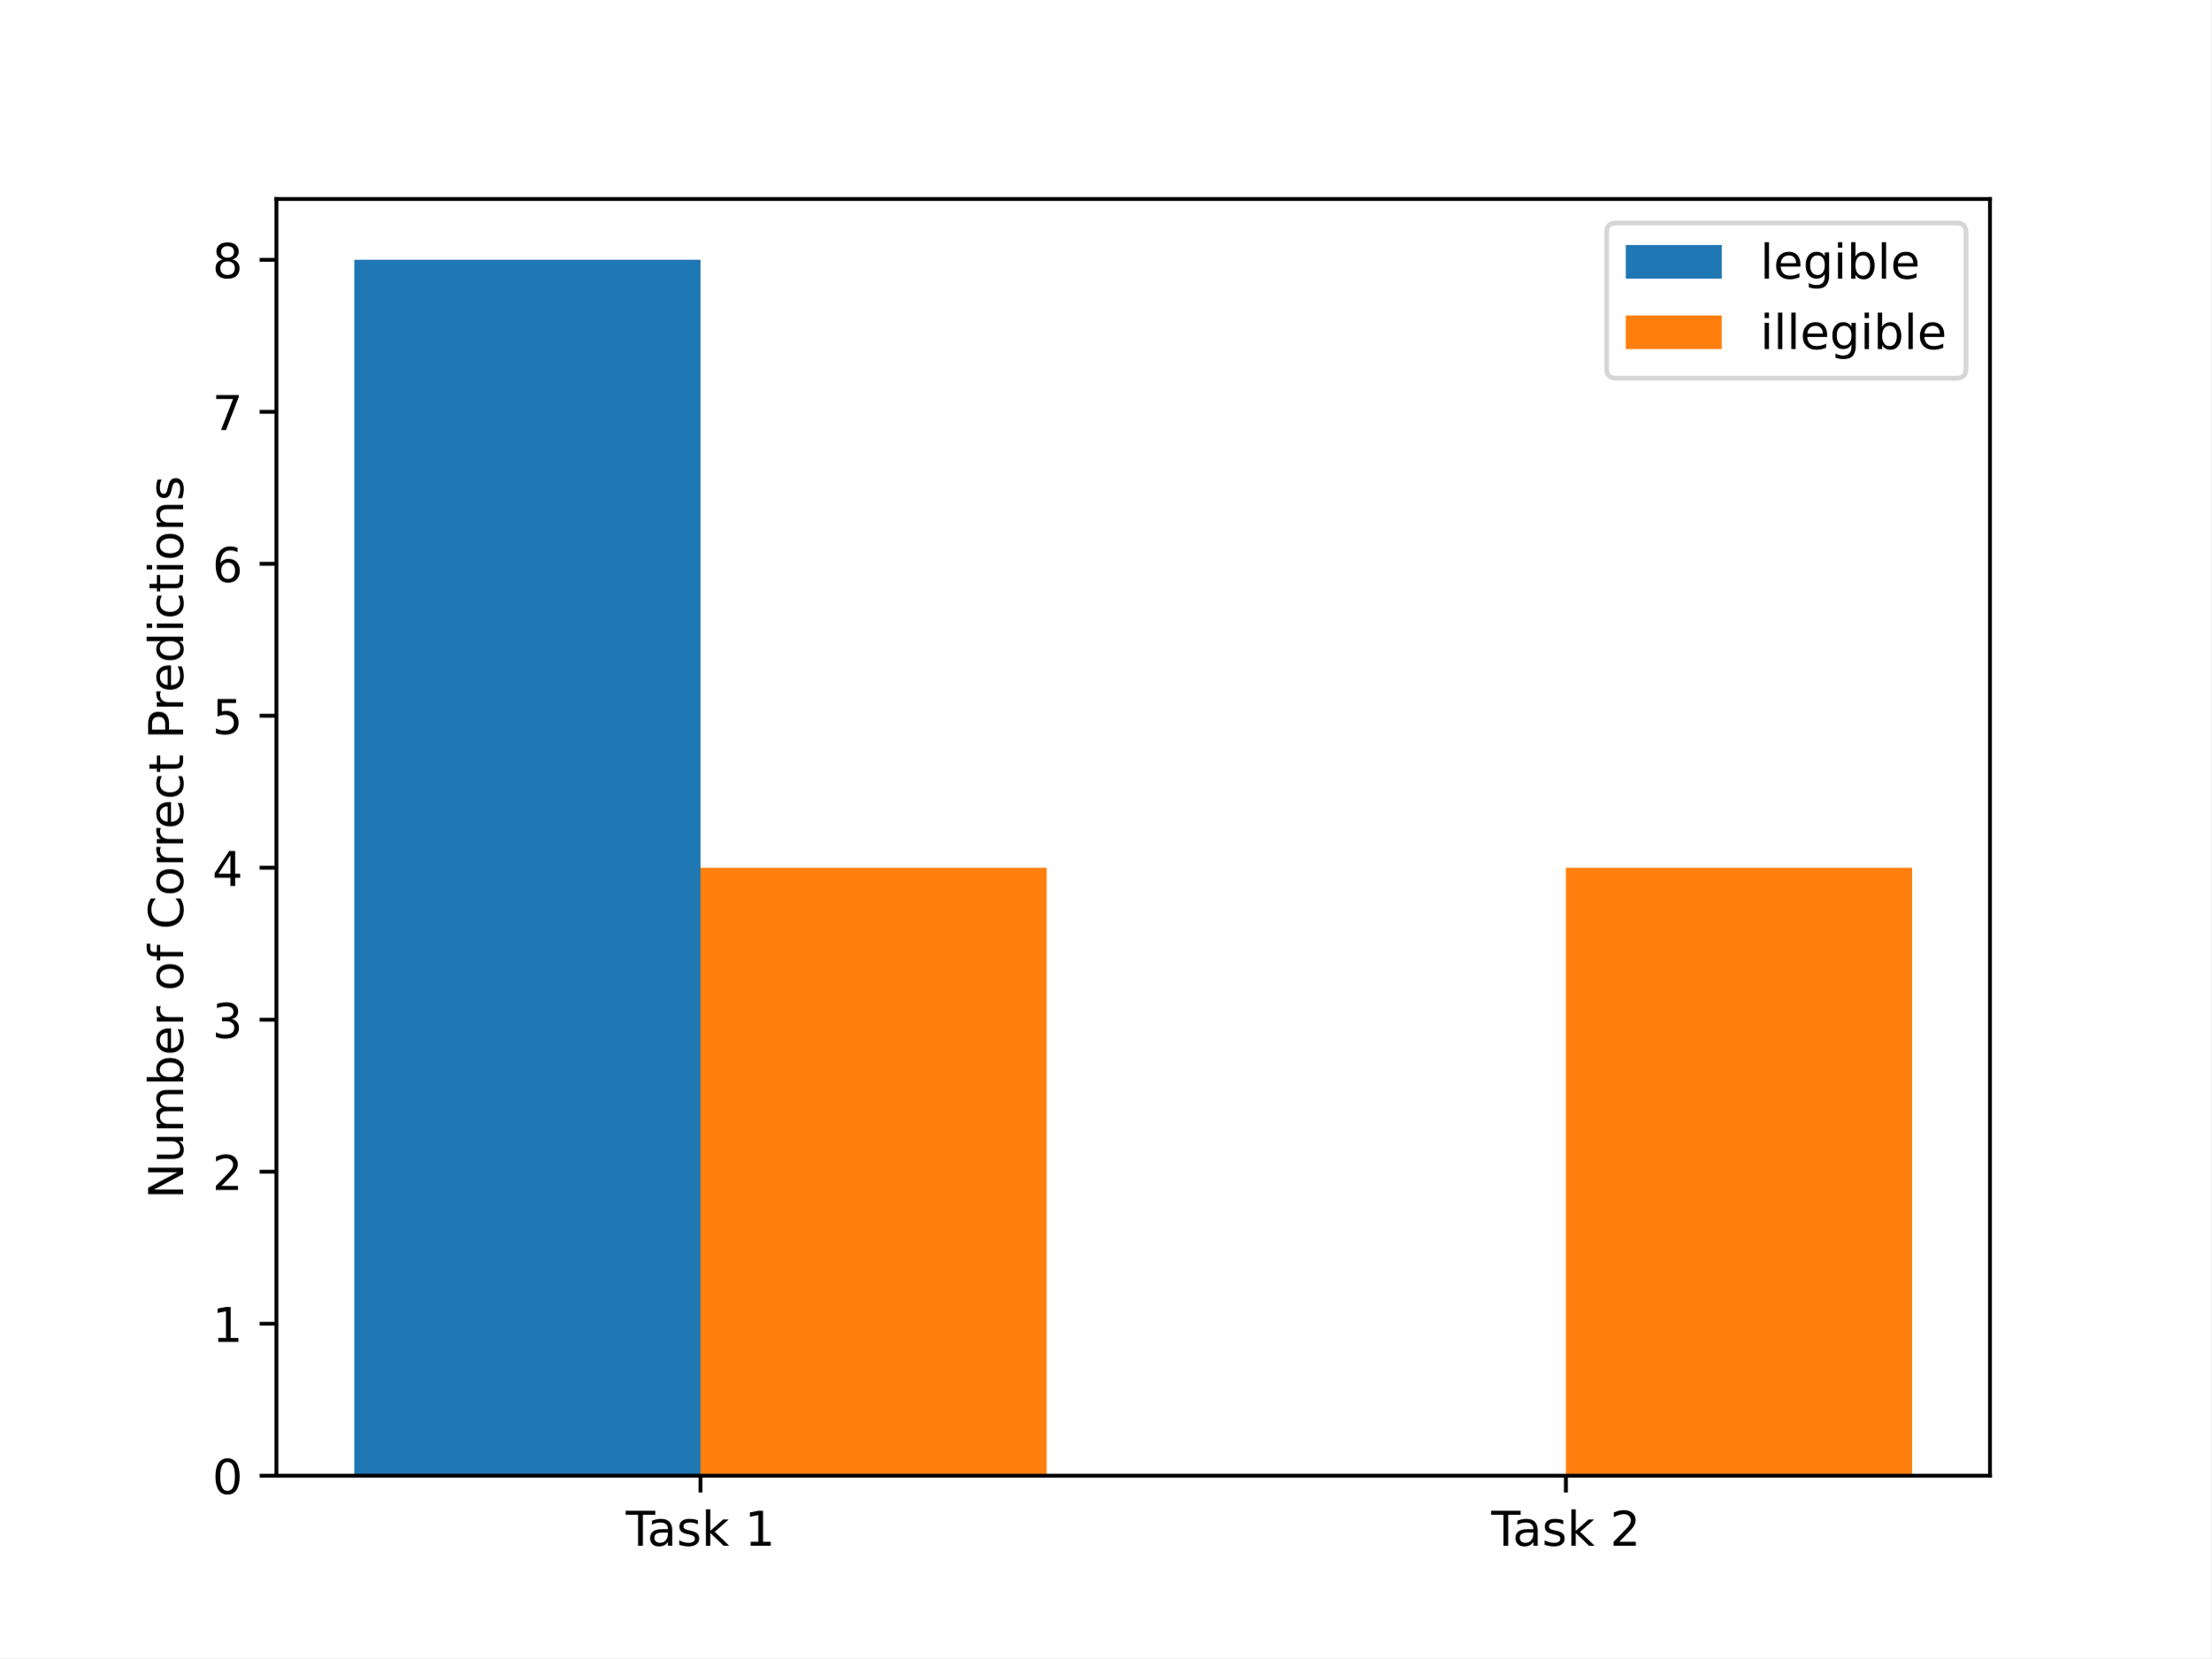
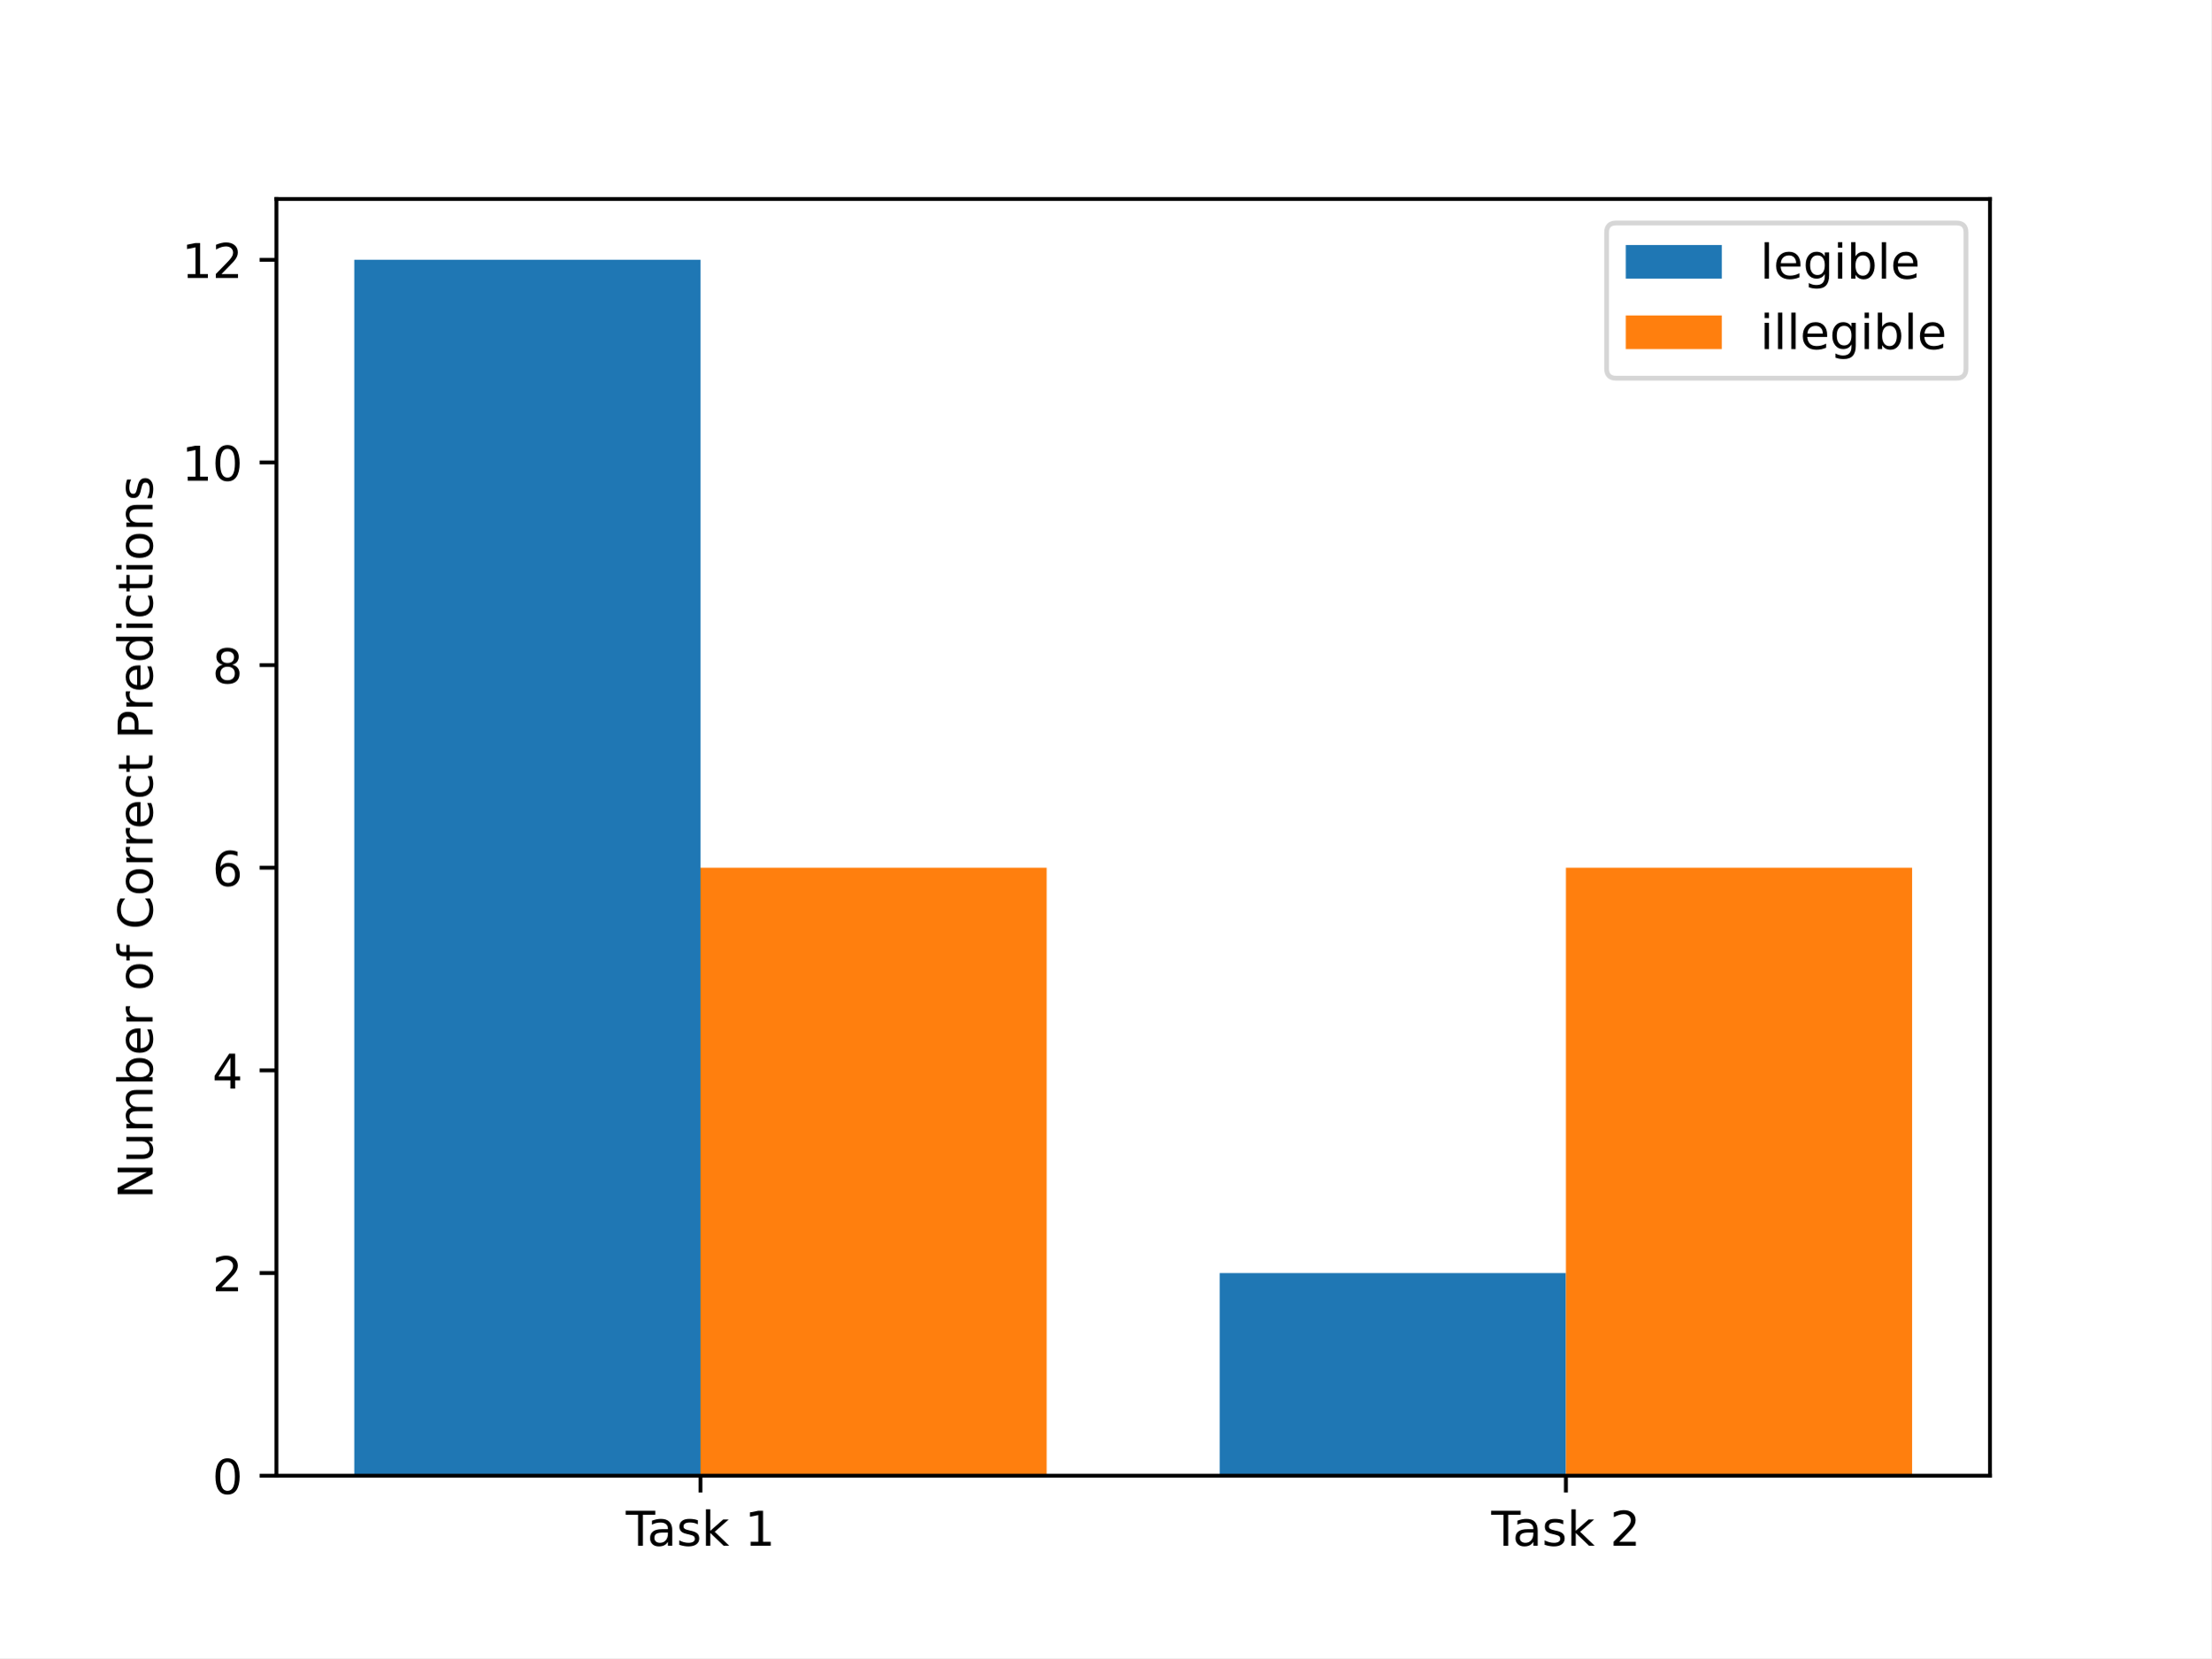
<svg xmlns="http://www.w3.org/2000/svg" xmlns:xlink="http://www.w3.org/1999/xlink" height="345.6pt" version="1.1" viewBox="0 0 460.8 345.6" width="460.8pt">
  <defs>
    <style type="text/css">*{stroke-linecap:butt;stroke-linejoin:round;}</style>
  </defs>
  <g id="figure_1">
    <g id="patch_1">
      <path d="M 0 345.6  L 460.8 345.6  L 460.8 0  L 0 0  z " style="fill:#ffffff;" />
    </g>
    <g id="axes_1">
      <g id="patch_2">
        <path d="M 57.6 307.584  L 414.72 307.584  L 414.72 41.472  L 57.6 41.472  z " style="fill:#ffffff;" />
      </g>
      <g id="patch_3">
-         <path clip-path="url(#pd342b2bc31)" d="M 73.833 307.584  L 145.978 307.584  L 145.978 54.144  L 73.833 54.144  z " style="fill:#1f77b4;" />
+         <path clip-path="url(#paa9d6a7c58)" d="M 73.833 307.584  L 145.978 307.584  L 145.978 54.144  L 73.833 54.144  z " style="fill:#1f77b4;" />
      </g>
      <g id="patch_4">
-         <path clip-path="url(#pd342b2bc31)" d="M 254.196 307.584  L 326.342 307.584  L 326.342 307.584  L 254.196 307.584  z " style="fill:#1f77b4;" />
+         <path clip-path="url(#paa9d6a7c58)" d="M 254.196 307.584  L 326.342 307.584  L 326.342 265.344  L 254.196 265.344  z " style="fill:#1f77b4;" />
      </g>
      <g id="patch_5">
-         <path clip-path="url(#pd342b2bc31)" d="M 145.978 307.584  L 218.124 307.584  L 218.124 180.864  L 145.978 180.864  z " style="fill:#ff7f0e;" />
+         <path clip-path="url(#paa9d6a7c58)" d="M 145.978 307.584  L 218.124 307.584  L 218.124 180.864  L 145.978 180.864  z " style="fill:#ff7f0e;" />
      </g>
      <g id="patch_6">
-         <path clip-path="url(#pd342b2bc31)" d="M 326.342 307.584  L 398.487 307.584  L 398.487 180.864  L 326.342 180.864  z " style="fill:#ff7f0e;" />
+         <path clip-path="url(#paa9d6a7c58)" d="M 326.342 307.584  L 398.487 307.584  L 398.487 180.864  L 326.342 180.864  z " style="fill:#ff7f0e;" />
      </g>
      <g id="matplotlib.axis_1">
        <g id="xtick_1">
          <g id="line2d_1">
            <defs>
-               <path d="M 0 0  L 0 3.5  " id="mdb21ee8b66" style="stroke:#000000;stroke-width:0.8;" />
-             </defs>
-             <g>
-               <use style="stroke:#000000;stroke-width:0.8;" x="145.978" xlink:href="#mdb21ee8b66" y="307.584" />
+               <path d="M 0 0  L 0 3.5  " id="m183dd75277" style="stroke:#000000;stroke-width:0.8;" />
+             </defs>
+             <g>
+               <use style="stroke:#000000;stroke-width:0.8;" x="145.978" xlink:href="#m183dd75277" y="307.584" />
            </g>
          </g>
          <g id="text_1">
            <g transform="translate(130.4149 322.1824)scale(0.1 -0.1)">
              <defs>
                <path d="M -0.297 72.906  L 61.375 72.906  L 61.375 64.594  L 35.5 64.594  L 35.5 0  L 25.594 0  L 25.594 64.594  L -0.297 64.594  z " id="DejaVuSans-84" />
                <path d="M 34.281 27.484  Q 23.391 27.484 19.188 25  Q 14.984 22.516 14.984 16.5  Q 14.984 11.719 18.141 8.906  Q 21.297 6.109 26.703 6.109  Q 34.188 6.109 38.703 11.406  Q 43.219 16.703 43.219 25.484  L 43.219 27.484  z M 52.203 31.203  L 52.203 0  L 43.219 0  L 43.219 8.297  Q 40.141 3.328 35.547 0.953  Q 30.953 -1.422 24.312 -1.422  Q 15.922 -1.422 10.953 3.297  Q 6 8.016 6 15.922  Q 6 25.141 12.172 29.828  Q 18.359 34.516 30.609 34.516  L 43.219 34.516  L 43.219 35.406  Q 43.219 41.609 39.141 45  Q 35.062 48.391 27.688 48.391  Q 23 48.391 18.547 47.266  Q 14.109 46.141 10.016 43.891  L 10.016 52.203  Q 14.938 54.109 19.578 55.047  Q 24.219 56 28.609 56  Q 40.484 56 46.344 49.844  Q 52.203 43.703 52.203 31.203  z " id="DejaVuSans-97" />
                <path d="M 44.281 53.078  L 44.281 44.578  Q 40.484 46.531 36.375 47.5  Q 32.281 48.484 27.875 48.484  Q 21.188 48.484 17.844 46.438  Q 14.5 44.391 14.5 40.281  Q 14.5 37.156 16.891 35.375  Q 19.281 33.594 26.516 31.984  L 29.594 31.297  Q 39.156 29.25 43.188 25.516  Q 47.219 21.781 47.219 15.094  Q 47.219 7.469 41.188 3.016  Q 35.156 -1.422 24.609 -1.422  Q 20.219 -1.422 15.453 -0.562  Q 10.688 0.297 5.422 2  L 5.422 11.281  Q 10.406 8.688 15.234 7.391  Q 20.062 6.109 24.812 6.109  Q 31.156 6.109 34.562 8.281  Q 37.984 10.453 37.984 14.406  Q 37.984 18.062 35.516 20.016  Q 33.062 21.969 24.703 23.781  L 21.578 24.516  Q 13.234 26.266 9.516 29.906  Q 5.812 33.547 5.812 39.891  Q 5.812 47.609 11.281 51.797  Q 16.75 56 26.812 56  Q 31.781 56 36.172 55.266  Q 40.578 54.547 44.281 53.078  z " id="DejaVuSans-115" />
                <path d="M 9.078 75.984  L 18.109 75.984  L 18.109 31.109  L 44.922 54.688  L 56.391 54.688  L 27.391 29.109  L 57.625 0  L 45.906 0  L 18.109 26.703  L 18.109 0  L 9.078 0  z " id="DejaVuSans-107" />
                <path id="DejaVuSans-32" />
                <path d="M 12.406 8.297  L 28.516 8.297  L 28.516 63.922  L 10.984 60.406  L 10.984 69.391  L 28.422 72.906  L 38.281 72.906  L 38.281 8.297  L 54.391 8.297  L 54.391 0  L 12.406 0  z " id="DejaVuSans-49" />
              </defs>
              <use xlink:href="#DejaVuSans-84" />
              <use x="44.584" xlink:href="#DejaVuSans-97" />
              <use x="105.863" xlink:href="#DejaVuSans-115" />
              <use x="157.963" xlink:href="#DejaVuSans-107" />
              <use x="215.873" xlink:href="#DejaVuSans-32" />
              <use x="247.66" xlink:href="#DejaVuSans-49" />
            </g>
          </g>
        </g>
        <g id="xtick_2">
          <g id="line2d_2">
            <g>
-               <use style="stroke:#000000;stroke-width:0.8;" x="326.342" xlink:href="#mdb21ee8b66" y="307.584" />
+               <use style="stroke:#000000;stroke-width:0.8;" x="326.342" xlink:href="#m183dd75277" y="307.584" />
            </g>
          </g>
          <g id="text_2">
            <g transform="translate(310.7785 322.1824)scale(0.1 -0.1)">
              <defs>
                <path d="M 19.188 8.297  L 53.609 8.297  L 53.609 0  L 7.328 0  L 7.328 8.297  Q 12.938 14.109 22.625 23.891  Q 32.328 33.688 34.812 36.531  Q 39.547 41.844 41.422 45.531  Q 43.312 49.219 43.312 52.781  Q 43.312 58.594 39.234 62.25  Q 35.156 65.922 28.609 65.922  Q 23.969 65.922 18.812 64.312  Q 13.672 62.703 7.812 59.422  L 7.812 69.391  Q 13.766 71.781 18.938 73  Q 24.125 74.219 28.422 74.219  Q 39.75 74.219 46.484 68.547  Q 53.219 62.891 53.219 53.422  Q 53.219 48.922 51.531 44.891  Q 49.859 40.875 45.406 35.406  Q 44.188 33.984 37.641 27.219  Q 31.109 20.453 19.188 8.297  z " id="DejaVuSans-50" />
              </defs>
              <use xlink:href="#DejaVuSans-84" />
              <use x="44.584" xlink:href="#DejaVuSans-97" />
              <use x="105.863" xlink:href="#DejaVuSans-115" />
              <use x="157.963" xlink:href="#DejaVuSans-107" />
              <use x="215.873" xlink:href="#DejaVuSans-32" />
              <use x="247.66" xlink:href="#DejaVuSans-50" />
            </g>
          </g>
        </g>
      </g>
      <g id="matplotlib.axis_2">
        <g id="ytick_1">
          <g id="line2d_3">
            <defs>
-               <path d="M 0 0  L -3.5 0  " id="mef695e57bc" style="stroke:#000000;stroke-width:0.8;" />
-             </defs>
-             <g>
-               <use style="stroke:#000000;stroke-width:0.8;" x="57.6" xlink:href="#mef695e57bc" y="307.584" />
+               <path d="M 0 0  L -3.5 0  " id="mc43af55dc7" style="stroke:#000000;stroke-width:0.8;" />
+             </defs>
+             <g>
+               <use style="stroke:#000000;stroke-width:0.8;" x="57.6" xlink:href="#mc43af55dc7" y="307.584" />
            </g>
          </g>
          <g id="text_3">
            <g transform="translate(44.2375 311.3832)scale(0.1 -0.1)">
              <defs>
                <path d="M 31.781 66.406  Q 24.172 66.406 20.328 58.906  Q 16.5 51.422 16.5 36.375  Q 16.5 21.391 20.328 13.891  Q 24.172 6.391 31.781 6.391  Q 39.453 6.391 43.281 13.891  Q 47.125 21.391 47.125 36.375  Q 47.125 51.422 43.281 58.906  Q 39.453 66.406 31.781 66.406  z M 31.781 74.219  Q 44.047 74.219 50.516 64.516  Q 56.984 54.828 56.984 36.375  Q 56.984 17.969 50.516 8.266  Q 44.047 -1.422 31.781 -1.422  Q 19.531 -1.422 13.062 8.266  Q 6.594 17.969 6.594 36.375  Q 6.594 54.828 13.062 64.516  Q 19.531 74.219 31.781 74.219  z " id="DejaVuSans-48" />
              </defs>
              <use xlink:href="#DejaVuSans-48" />
            </g>
          </g>
        </g>
        <g id="ytick_2">
          <g id="line2d_4">
            <g>
-               <use style="stroke:#000000;stroke-width:0.8;" x="57.6" xlink:href="#mef695e57bc" y="275.904" />
+               <use style="stroke:#000000;stroke-width:0.8;" x="57.6" xlink:href="#mc43af55dc7" y="265.344" />
            </g>
          </g>
          <g id="text_4">
-             <g transform="translate(44.2375 279.7032)scale(0.1 -0.1)">
-               <use xlink:href="#DejaVuSans-49" />
+             <g transform="translate(44.2375 269.1432)scale(0.1 -0.1)">
+               <use xlink:href="#DejaVuSans-50" />
            </g>
          </g>
        </g>
        <g id="ytick_3">
          <g id="line2d_5">
            <g>
-               <use style="stroke:#000000;stroke-width:0.8;" x="57.6" xlink:href="#mef695e57bc" y="244.224" />
+               <use style="stroke:#000000;stroke-width:0.8;" x="57.6" xlink:href="#mc43af55dc7" y="223.104" />
            </g>
          </g>
          <g id="text_5">
-             <g transform="translate(44.2375 248.0232)scale(0.1 -0.1)">
-               <use xlink:href="#DejaVuSans-50" />
+             <g transform="translate(44.2375 226.9032)scale(0.1 -0.1)">
+               <defs>
+                 <path d="M 37.797 64.312  L 12.891 25.391  L 37.797 25.391  z M 35.203 72.906  L 47.609 72.906  L 47.609 25.391  L 58.016 25.391  L 58.016 17.188  L 47.609 17.188  L 47.609 0  L 37.797 0  L 37.797 17.188  L 4.891 17.188  L 4.891 26.703  z " id="DejaVuSans-52" />
+               </defs>
+               <use xlink:href="#DejaVuSans-52" />
            </g>
          </g>
        </g>
        <g id="ytick_4">
          <g id="line2d_6">
            <g>
-               <use style="stroke:#000000;stroke-width:0.8;" x="57.6" xlink:href="#mef695e57bc" y="212.544" />
+               <use style="stroke:#000000;stroke-width:0.8;" x="57.6" xlink:href="#mc43af55dc7" y="180.864" />
            </g>
          </g>
          <g id="text_6">
-             <g transform="translate(44.2375 216.3432)scale(0.1 -0.1)">
-               <defs>
-                 <path d="M 40.578 39.312  Q 47.656 37.797 51.625 33  Q 55.609 28.219 55.609 21.188  Q 55.609 10.406 48.188 4.484  Q 40.766 -1.422 27.094 -1.422  Q 22.516 -1.422 17.656 -0.516  Q 12.797 0.391 7.625 2.203  L 7.625 11.719  Q 11.719 9.328 16.594 8.109  Q 21.484 6.891 26.812 6.891  Q 36.078 6.891 40.938 10.547  Q 45.797 14.203 45.797 21.188  Q 45.797 27.641 41.281 31.266  Q 36.766 34.906 28.719 34.906  L 20.219 34.906  L 20.219 43.016  L 29.109 43.016  Q 36.375 43.016 40.234 45.922  Q 44.094 48.828 44.094 54.297  Q 44.094 59.906 40.109 62.906  Q 36.141 65.922 28.719 65.922  Q 24.656 65.922 20.016 65.031  Q 15.375 64.156 9.812 62.312  L 9.812 71.094  Q 15.438 72.656 20.344 73.438  Q 25.25 74.219 29.594 74.219  Q 40.828 74.219 47.359 69.109  Q 53.906 64.016 53.906 55.328  Q 53.906 49.266 50.438 45.094  Q 46.969 40.922 40.578 39.312  z " id="DejaVuSans-51" />
-               </defs>
-               <use xlink:href="#DejaVuSans-51" />
+             <g transform="translate(44.2375 184.6632)scale(0.1 -0.1)">
+               <defs>
+                 <path d="M 33.016 40.375  Q 26.375 40.375 22.484 35.828  Q 18.609 31.297 18.609 23.391  Q 18.609 15.531 22.484 10.953  Q 26.375 6.391 33.016 6.391  Q 39.656 6.391 43.531 10.953  Q 47.406 15.531 47.406 23.391  Q 47.406 31.297 43.531 35.828  Q 39.656 40.375 33.016 40.375  z M 52.594 71.297  L 52.594 62.312  Q 48.875 64.062 45.094 64.984  Q 41.312 65.922 37.594 65.922  Q 27.828 65.922 22.672 59.328  Q 17.531 52.734 16.797 39.406  Q 19.672 43.656 24.016 45.922  Q 28.375 48.188 33.594 48.188  Q 44.578 48.188 50.953 41.516  Q 57.328 34.859 57.328 23.391  Q 57.328 12.156 50.688 5.359  Q 44.047 -1.422 33.016 -1.422  Q 20.359 -1.422 13.672 8.266  Q 6.984 17.969 6.984 36.375  Q 6.984 53.656 15.188 63.938  Q 23.391 74.219 37.203 74.219  Q 40.922 74.219 44.703 73.484  Q 48.484 72.75 52.594 71.297  z " id="DejaVuSans-54" />
+               </defs>
+               <use xlink:href="#DejaVuSans-54" />
            </g>
          </g>
        </g>
        <g id="ytick_5">
          <g id="line2d_7">
            <g>
-               <use style="stroke:#000000;stroke-width:0.8;" x="57.6" xlink:href="#mef695e57bc" y="180.864" />
+               <use style="stroke:#000000;stroke-width:0.8;" x="57.6" xlink:href="#mc43af55dc7" y="138.624" />
            </g>
          </g>
          <g id="text_7">
-             <g transform="translate(44.2375 184.6632)scale(0.1 -0.1)">
-               <defs>
-                 <path d="M 37.797 64.312  L 12.891 25.391  L 37.797 25.391  z M 35.203 72.906  L 47.609 72.906  L 47.609 25.391  L 58.016 25.391  L 58.016 17.188  L 47.609 17.188  L 47.609 0  L 37.797 0  L 37.797 17.188  L 4.891 17.188  L 4.891 26.703  z " id="DejaVuSans-52" />
-               </defs>
-               <use xlink:href="#DejaVuSans-52" />
+             <g transform="translate(44.2375 142.4232)scale(0.1 -0.1)">
+               <defs>
+                 <path d="M 31.781 34.625  Q 24.75 34.625 20.719 30.859  Q 16.703 27.094 16.703 20.516  Q 16.703 13.922 20.719 10.156  Q 24.75 6.391 31.781 6.391  Q 38.812 6.391 42.859 10.172  Q 46.922 13.969 46.922 20.516  Q 46.922 27.094 42.891 30.859  Q 38.875 34.625 31.781 34.625  z M 21.922 38.812  Q 15.578 40.375 12.031 44.719  Q 8.5 49.078 8.5 55.328  Q 8.5 64.062 14.719 69.141  Q 20.953 74.219 31.781 74.219  Q 42.672 74.219 48.875 69.141  Q 55.078 64.062 55.078 55.328  Q 55.078 49.078 51.531 44.719  Q 48 40.375 41.703 38.812  Q 48.828 37.156 52.797 32.312  Q 56.781 27.484 56.781 20.516  Q 56.781 9.906 50.312 4.234  Q 43.844 -1.422 31.781 -1.422  Q 19.734 -1.422 13.25 4.234  Q 6.781 9.906 6.781 20.516  Q 6.781 27.484 10.781 32.312  Q 14.797 37.156 21.922 38.812  z M 18.312 54.391  Q 18.312 48.734 21.844 45.562  Q 25.391 42.391 31.781 42.391  Q 38.141 42.391 41.719 45.562  Q 45.312 48.734 45.312 54.391  Q 45.312 60.062 41.719 63.234  Q 38.141 66.406 31.781 66.406  Q 25.391 66.406 21.844 63.234  Q 18.312 60.062 18.312 54.391  z " id="DejaVuSans-56" />
+               </defs>
+               <use xlink:href="#DejaVuSans-56" />
            </g>
          </g>
        </g>
        <g id="ytick_6">
          <g id="line2d_8">
            <g>
-               <use style="stroke:#000000;stroke-width:0.8;" x="57.6" xlink:href="#mef695e57bc" y="149.184" />
+               <use style="stroke:#000000;stroke-width:0.8;" x="57.6" xlink:href="#mc43af55dc7" y="96.384" />
            </g>
          </g>
          <g id="text_8">
-             <g transform="translate(44.2375 152.9832)scale(0.1 -0.1)">
-               <defs>
-                 <path d="M 10.797 72.906  L 49.516 72.906  L 49.516 64.594  L 19.828 64.594  L 19.828 46.734  Q 21.969 47.469 24.109 47.828  Q 26.266 48.188 28.422 48.188  Q 40.625 48.188 47.75 41.5  Q 54.891 34.812 54.891 23.391  Q 54.891 11.625 47.562 5.094  Q 40.234 -1.422 26.906 -1.422  Q 22.312 -1.422 17.547 -0.641  Q 12.797 0.141 7.719 1.703  L 7.719 11.625  Q 12.109 9.234 16.797 8.062  Q 21.484 6.891 26.703 6.891  Q 35.156 6.891 40.078 11.328  Q 45.016 15.766 45.016 23.391  Q 45.016 31 40.078 35.438  Q 35.156 39.891 26.703 39.891  Q 22.75 39.891 18.812 39.016  Q 14.891 38.141 10.797 36.281  z " id="DejaVuSans-53" />
-               </defs>
-               <use xlink:href="#DejaVuSans-53" />
+             <g transform="translate(37.875 100.1832)scale(0.1 -0.1)">
+               <use xlink:href="#DejaVuSans-49" />
+               <use x="63.623" xlink:href="#DejaVuSans-48" />
            </g>
          </g>
        </g>
        <g id="ytick_7">
          <g id="line2d_9">
            <g>
-               <use style="stroke:#000000;stroke-width:0.8;" x="57.6" xlink:href="#mef695e57bc" y="117.504" />
+               <use style="stroke:#000000;stroke-width:0.8;" x="57.6" xlink:href="#mc43af55dc7" y="54.144" />
            </g>
          </g>
          <g id="text_9">
-             <g transform="translate(44.2375 121.3032)scale(0.1 -0.1)">
-               <defs>
-                 <path d="M 33.016 40.375  Q 26.375 40.375 22.484 35.828  Q 18.609 31.297 18.609 23.391  Q 18.609 15.531 22.484 10.953  Q 26.375 6.391 33.016 6.391  Q 39.656 6.391 43.531 10.953  Q 47.406 15.531 47.406 23.391  Q 47.406 31.297 43.531 35.828  Q 39.656 40.375 33.016 40.375  z M 52.594 71.297  L 52.594 62.312  Q 48.875 64.062 45.094 64.984  Q 41.312 65.922 37.594 65.922  Q 27.828 65.922 22.672 59.328  Q 17.531 52.734 16.797 39.406  Q 19.672 43.656 24.016 45.922  Q 28.375 48.188 33.594 48.188  Q 44.578 48.188 50.953 41.516  Q 57.328 34.859 57.328 23.391  Q 57.328 12.156 50.688 5.359  Q 44.047 -1.422 33.016 -1.422  Q 20.359 -1.422 13.672 8.266  Q 6.984 17.969 6.984 36.375  Q 6.984 53.656 15.188 63.938  Q 23.391 74.219 37.203 74.219  Q 40.922 74.219 44.703 73.484  Q 48.484 72.75 52.594 71.297  z " id="DejaVuSans-54" />
-               </defs>
-               <use xlink:href="#DejaVuSans-54" />
-             </g>
-           </g>
-         </g>
-         <g id="ytick_8">
-           <g id="line2d_10">
-             <g>
-               <use style="stroke:#000000;stroke-width:0.8;" x="57.6" xlink:href="#mef695e57bc" y="85.824" />
-             </g>
-           </g>
-           <g id="text_10">
-             <g transform="translate(44.2375 89.62322)scale(0.1 -0.1)">
-               <defs>
-                 <path d="M 8.203 72.906  L 55.078 72.906  L 55.078 68.703  L 28.609 0  L 18.312 0  L 43.219 64.594  L 8.203 64.594  z " id="DejaVuSans-55" />
-               </defs>
-               <use xlink:href="#DejaVuSans-55" />
-             </g>
-           </g>
-         </g>
-         <g id="ytick_9">
-           <g id="line2d_11">
-             <g>
-               <use style="stroke:#000000;stroke-width:0.8;" x="57.6" xlink:href="#mef695e57bc" y="54.144" />
-             </g>
-           </g>
-           <g id="text_11">
-             <g transform="translate(44.2375 57.94322)scale(0.1 -0.1)">
-               <defs>
-                 <path d="M 31.781 34.625  Q 24.75 34.625 20.719 30.859  Q 16.703 27.094 16.703 20.516  Q 16.703 13.922 20.719 10.156  Q 24.75 6.391 31.781 6.391  Q 38.812 6.391 42.859 10.172  Q 46.922 13.969 46.922 20.516  Q 46.922 27.094 42.891 30.859  Q 38.875 34.625 31.781 34.625  z M 21.922 38.812  Q 15.578 40.375 12.031 44.719  Q 8.5 49.078 8.5 55.328  Q 8.5 64.062 14.719 69.141  Q 20.953 74.219 31.781 74.219  Q 42.672 74.219 48.875 69.141  Q 55.078 64.062 55.078 55.328  Q 55.078 49.078 51.531 44.719  Q 48 40.375 41.703 38.812  Q 48.828 37.156 52.797 32.312  Q 56.781 27.484 56.781 20.516  Q 56.781 9.906 50.312 4.234  Q 43.844 -1.422 31.781 -1.422  Q 19.734 -1.422 13.25 4.234  Q 6.781 9.906 6.781 20.516  Q 6.781 27.484 10.781 32.312  Q 14.797 37.156 21.922 38.812  z M 18.312 54.391  Q 18.312 48.734 21.844 45.562  Q 25.391 42.391 31.781 42.391  Q 38.141 42.391 41.719 45.562  Q 45.312 48.734 45.312 54.391  Q 45.312 60.062 41.719 63.234  Q 38.141 66.406 31.781 66.406  Q 25.391 66.406 21.844 63.234  Q 18.312 60.062 18.312 54.391  z " id="DejaVuSans-56" />
-               </defs>
-               <use xlink:href="#DejaVuSans-56" />
-             </g>
-           </g>
-         </g>
-         <g id="text_12">
-           <g transform="translate(38.15781 249.8897)rotate(-90)scale(0.1 -0.1)">
+             <g transform="translate(37.875 57.94322)scale(0.1 -0.1)">
+               <use xlink:href="#DejaVuSans-49" />
+               <use x="63.623" xlink:href="#DejaVuSans-50" />
+             </g>
+           </g>
+         </g>
+         <g id="text_10">
+           <g transform="translate(31.79531 249.8897)rotate(-90)scale(0.1 -0.1)">
            <defs>
              <path d="M 9.812 72.906  L 23.094 72.906  L 55.422 11.922  L 55.422 72.906  L 64.984 72.906  L 64.984 0  L 51.703 0  L 19.391 60.984  L 19.391 0  L 9.812 0  z " id="DejaVuSans-78" />
              <path d="M 8.5 21.578  L 8.5 54.688  L 17.484 54.688  L 17.484 21.922  Q 17.484 14.156 20.5 10.266  Q 23.531 6.391 29.594 6.391  Q 36.859 6.391 41.078 11.031  Q 45.312 15.672 45.312 23.688  L 45.312 54.688  L 54.297 54.688  L 54.297 0  L 45.312 0  L 45.312 8.406  Q 42.047 3.422 37.719 1  Q 33.406 -1.422 27.688 -1.422  Q 18.266 -1.422 13.375 4.438  Q 8.5 10.297 8.5 21.578  z M 31.109 56  z " id="DejaVuSans-117" />
              <path d="M 52 44.188  Q 55.375 50.25 60.062 53.125  Q 64.75 56 71.094 56  Q 79.641 56 84.281 50.016  Q 88.922 44.047 88.922 33.016  L 88.922 0  L 79.891 0  L 79.891 32.719  Q 79.891 40.578 77.094 44.375  Q 74.312 48.188 68.609 48.188  Q 61.625 48.188 57.562 43.547  Q 53.516 38.922 53.516 30.906  L 53.516 0  L 44.484 0  L 44.484 32.719  Q 44.484 40.625 41.703 44.406  Q 38.922 48.188 33.109 48.188  Q 26.219 48.188 22.156 43.531  Q 18.109 38.875 18.109 30.906  L 18.109 0  L 9.078 0  L 9.078 54.688  L 18.109 54.688  L 18.109 46.188  Q 21.188 51.219 25.484 53.609  Q 29.781 56 35.688 56  Q 41.656 56 45.828 52.969  Q 50 49.953 52 44.188  z " id="DejaVuSans-109" />
              <path d="M 48.688 27.297  Q 48.688 37.203 44.609 42.844  Q 40.531 48.484 33.406 48.484  Q 26.266 48.484 22.188 42.844  Q 18.109 37.203 18.109 27.297  Q 18.109 17.391 22.188 11.75  Q 26.266 6.109 33.406 6.109  Q 40.531 6.109 44.609 11.75  Q 48.688 17.391 48.688 27.297  z M 18.109 46.391  Q 20.953 51.266 25.266 53.625  Q 29.594 56 35.594 56  Q 45.562 56 51.781 48.094  Q 58.016 40.188 58.016 27.297  Q 58.016 14.406 51.781 6.484  Q 45.562 -1.422 35.594 -1.422  Q 29.594 -1.422 25.266 0.953  Q 20.953 3.328 18.109 8.203  L 18.109 0  L 9.078 0  L 9.078 75.984  L 18.109 75.984  z " id="DejaVuSans-98" />
              <path d="M 56.203 29.594  L 56.203 25.203  L 14.891 25.203  Q 15.484 15.922 20.484 11.062  Q 25.484 6.203 34.422 6.203  Q 39.594 6.203 44.453 7.469  Q 49.312 8.734 54.109 11.281  L 54.109 2.781  Q 49.266 0.734 44.188 -0.344  Q 39.109 -1.422 33.891 -1.422  Q 20.797 -1.422 13.156 6.188  Q 5.516 13.812 5.516 26.812  Q 5.516 40.234 12.766 48.109  Q 20.016 56 32.328 56  Q 43.359 56 49.781 48.891  Q 56.203 41.797 56.203 29.594  z M 47.219 32.234  Q 47.125 39.594 43.094 43.984  Q 39.062 48.391 32.422 48.391  Q 24.906 48.391 20.391 44.141  Q 15.875 39.891 15.188 32.172  z " id="DejaVuSans-101" />
              <path d="M 41.109 46.297  Q 39.594 47.172 37.812 47.578  Q 36.031 48 33.891 48  Q 26.266 48 22.188 43.047  Q 18.109 38.094 18.109 28.812  L 18.109 0  L 9.078 0  L 9.078 54.688  L 18.109 54.688  L 18.109 46.188  Q 20.953 51.172 25.484 53.578  Q 30.031 56 36.531 56  Q 37.453 56 38.578 55.875  Q 39.703 55.766 41.062 55.516  z " id="DejaVuSans-114" />
              <path d="M 30.609 48.391  Q 23.391 48.391 19.188 42.75  Q 14.984 37.109 14.984 27.297  Q 14.984 17.484 19.156 11.844  Q 23.344 6.203 30.609 6.203  Q 37.797 6.203 41.984 11.859  Q 46.188 17.531 46.188 27.297  Q 46.188 37.016 41.984 42.703  Q 37.797 48.391 30.609 48.391  z M 30.609 56  Q 42.328 56 49.016 48.375  Q 55.719 40.766 55.719 27.297  Q 55.719 13.875 49.016 6.219  Q 42.328 -1.422 30.609 -1.422  Q 18.844 -1.422 12.172 6.219  Q 5.516 13.875 5.516 27.297  Q 5.516 40.766 12.172 48.375  Q 18.844 56 30.609 56  z " id="DejaVuSans-111" />
              <path d="M 37.109 75.984  L 37.109 68.5  L 28.516 68.5  Q 23.688 68.5 21.797 66.547  Q 19.922 64.594 19.922 59.516  L 19.922 54.688  L 34.719 54.688  L 34.719 47.703  L 19.922 47.703  L 19.922 0  L 10.891 0  L 10.891 47.703  L 2.297 47.703  L 2.297 54.688  L 10.891 54.688  L 10.891 58.5  Q 10.891 67.625 15.141 71.797  Q 19.391 75.984 28.609 75.984  z " id="DejaVuSans-102" />
              <path d="M 64.406 67.281  L 64.406 56.891  Q 59.422 61.531 53.781 63.812  Q 48.141 66.109 41.797 66.109  Q 29.297 66.109 22.656 58.469  Q 16.016 50.828 16.016 36.375  Q 16.016 21.969 22.656 14.328  Q 29.297 6.688 41.797 6.688  Q 48.141 6.688 53.781 8.984  Q 59.422 11.281 64.406 15.922  L 64.406 5.609  Q 59.234 2.094 53.438 0.328  Q 47.656 -1.422 41.219 -1.422  Q 24.656 -1.422 15.125 8.703  Q 5.609 18.844 5.609 36.375  Q 5.609 53.953 15.125 64.078  Q 24.656 74.219 41.219 74.219  Q 47.75 74.219 53.531 72.484  Q 59.328 70.75 64.406 67.281  z " id="DejaVuSans-67" />
              <path d="M 48.781 52.594  L 48.781 44.188  Q 44.969 46.297 41.141 47.344  Q 37.312 48.391 33.406 48.391  Q 24.656 48.391 19.812 42.844  Q 14.984 37.312 14.984 27.297  Q 14.984 17.281 19.812 11.734  Q 24.656 6.203 33.406 6.203  Q 37.312 6.203 41.141 7.25  Q 44.969 8.297 48.781 10.406  L 48.781 2.094  Q 45.016 0.344 40.984 -0.531  Q 36.969 -1.422 32.422 -1.422  Q 20.062 -1.422 12.781 6.344  Q 5.516 14.109 5.516 27.297  Q 5.516 40.672 12.859 48.328  Q 20.219 56 33.016 56  Q 37.156 56 41.109 55.141  Q 45.062 54.297 48.781 52.594  z " id="DejaVuSans-99" />
              <path d="M 18.312 70.219  L 18.312 54.688  L 36.812 54.688  L 36.812 47.703  L 18.312 47.703  L 18.312 18.016  Q 18.312 11.328 20.141 9.422  Q 21.969 7.516 27.594 7.516  L 36.812 7.516  L 36.812 0  L 27.594 0  Q 17.188 0 13.234 3.875  Q 9.281 7.766 9.281 18.016  L 9.281 47.703  L 2.688 47.703  L 2.688 54.688  L 9.281 54.688  L 9.281 70.219  z " id="DejaVuSans-116" />
              <path d="M 19.672 64.797  L 19.672 37.406  L 32.078 37.406  Q 38.969 37.406 42.719 40.969  Q 46.484 44.531 46.484 51.125  Q 46.484 57.672 42.719 61.234  Q 38.969 64.797 32.078 64.797  z M 9.812 72.906  L 32.078 72.906  Q 44.344 72.906 50.609 67.359  Q 56.891 61.812 56.891 51.125  Q 56.891 40.328 50.609 34.812  Q 44.344 29.297 32.078 29.297  L 19.672 29.297  L 19.672 0  L 9.812 0  z " id="DejaVuSans-80" />
              <path d="M 45.406 46.391  L 45.406 75.984  L 54.391 75.984  L 54.391 0  L 45.406 0  L 45.406 8.203  Q 42.578 3.328 38.25 0.953  Q 33.938 -1.422 27.875 -1.422  Q 17.969 -1.422 11.734 6.484  Q 5.516 14.406 5.516 27.297  Q 5.516 40.188 11.734 48.094  Q 17.969 56 27.875 56  Q 33.938 56 38.25 53.625  Q 42.578 51.266 45.406 46.391  z M 14.797 27.297  Q 14.797 17.391 18.875 11.75  Q 22.953 6.109 30.078 6.109  Q 37.203 6.109 41.297 11.75  Q 45.406 17.391 45.406 27.297  Q 45.406 37.203 41.297 42.844  Q 37.203 48.484 30.078 48.484  Q 22.953 48.484 18.875 42.844  Q 14.797 37.203 14.797 27.297  z " id="DejaVuSans-100" />
              <path d="M 9.422 54.688  L 18.406 54.688  L 18.406 0  L 9.422 0  z M 9.422 75.984  L 18.406 75.984  L 18.406 64.594  L 9.422 64.594  z " id="DejaVuSans-105" />
              <path d="M 54.891 33.016  L 54.891 0  L 45.906 0  L 45.906 32.719  Q 45.906 40.484 42.875 44.328  Q 39.844 48.188 33.797 48.188  Q 26.516 48.188 22.312 43.547  Q 18.109 38.922 18.109 30.906  L 18.109 0  L 9.078 0  L 9.078 54.688  L 18.109 54.688  L 18.109 46.188  Q 21.344 51.125 25.703 53.562  Q 30.078 56 35.797 56  Q 45.219 56 50.047 50.172  Q 54.891 44.344 54.891 33.016  z " id="DejaVuSans-110" />
            </defs>
            <use xlink:href="#DejaVuSans-78" />
            <use x="74.805" xlink:href="#DejaVuSans-117" />
            <use x="138.184" xlink:href="#DejaVuSans-109" />
            <use x="235.596" xlink:href="#DejaVuSans-98" />
            <use x="299.072" xlink:href="#DejaVuSans-101" />
            <use x="360.596" xlink:href="#DejaVuSans-114" />
            <use x="401.709" xlink:href="#DejaVuSans-32" />
            <use x="433.496" xlink:href="#DejaVuSans-111" />
            <use x="494.678" xlink:href="#DejaVuSans-102" />
            <use x="529.883" xlink:href="#DejaVuSans-32" />
            <use x="561.67" xlink:href="#DejaVuSans-67" />
            <use x="631.494" xlink:href="#DejaVuSans-111" />
            <use x="692.676" xlink:href="#DejaVuSans-114" />
            <use x="732.039" xlink:href="#DejaVuSans-114" />
            <use x="770.902" xlink:href="#DejaVuSans-101" />
            <use x="832.426" xlink:href="#DejaVuSans-99" />
            <use x="887.406" xlink:href="#DejaVuSans-116" />
            <use x="926.615" xlink:href="#DejaVuSans-32" />
            <use x="958.402" xlink:href="#DejaVuSans-80" />
            <use x="1016.955" xlink:href="#DejaVuSans-114" />
            <use x="1055.818" xlink:href="#DejaVuSans-101" />
            <use x="1117.342" xlink:href="#DejaVuSans-100" />
            <use x="1180.818" xlink:href="#DejaVuSans-105" />
            <use x="1208.602" xlink:href="#DejaVuSans-99" />
            <use x="1263.582" xlink:href="#DejaVuSans-116" />
            <use x="1302.791" xlink:href="#DejaVuSans-105" />
            <use x="1330.574" xlink:href="#DejaVuSans-111" />
            <use x="1391.756" xlink:href="#DejaVuSans-110" />
            <use x="1455.135" xlink:href="#DejaVuSans-115" />
          </g>
        </g>
      </g>
      <g id="patch_7">
        <path d="M 57.6 307.584  L 57.6 41.472  " style="fill:none;stroke:#000000;stroke-linecap:square;stroke-linejoin:miter;stroke-width:0.8;" />
      </g>
      <g id="patch_8">
        <path d="M 414.72 307.584  L 414.72 41.472  " style="fill:none;stroke:#000000;stroke-linecap:square;stroke-linejoin:miter;stroke-width:0.8;" />
      </g>
      <g id="patch_9">
        <path d="M 57.6 307.584  L 414.72 307.584  " style="fill:none;stroke:#000000;stroke-linecap:square;stroke-linejoin:miter;stroke-width:0.8;" />
      </g>
      <g id="patch_10">
        <path d="M 57.6 41.472  L 414.72 41.472  " style="fill:none;stroke:#000000;stroke-linecap:square;stroke-linejoin:miter;stroke-width:0.8;" />
      </g>
      <g id="legend_1">
        <g id="patch_11">
          <path d="M 336.826 78.828  L 407.72 78.828  Q 409.72 78.828 409.72 76.828  L 409.72 48.472  Q 409.72 46.472 407.72 46.472  L 336.826 46.472  Q 334.826 46.472 334.826 48.472  L 334.826 76.828  Q 334.826 78.828 336.826 78.828  z " style="fill:#ffffff;opacity:0.8;stroke:#cccccc;stroke-linejoin:miter;" />
        </g>
        <g id="patch_12">
          <path d="M 338.826 58.07  L 358.826 58.07  L 358.826 51.07  L 338.826 51.07  z " style="fill:#1f77b4;" />
        </g>
-         <g id="text_13">
+         <g id="text_11">
          <g transform="translate(366.8263 58.07044)scale(0.1 -0.1)">
            <defs>
              <path d="M 9.422 75.984  L 18.406 75.984  L 18.406 0  L 9.422 0  z " id="DejaVuSans-108" />
              <path d="M 45.406 27.984  Q 45.406 37.75 41.375 43.109  Q 37.359 48.484 30.078 48.484  Q 22.859 48.484 18.828 43.109  Q 14.797 37.75 14.797 27.984  Q 14.797 18.266 18.828 12.891  Q 22.859 7.516 30.078 7.516  Q 37.359 7.516 41.375 12.891  Q 45.406 18.266 45.406 27.984  z M 54.391 6.781  Q 54.391 -7.172 48.188 -13.984  Q 42 -20.797 29.203 -20.797  Q 24.469 -20.797 20.266 -20.094  Q 16.062 -19.391 12.109 -17.922  L 12.109 -9.188  Q 16.062 -11.328 19.922 -12.344  Q 23.781 -13.375 27.781 -13.375  Q 36.625 -13.375 41.016 -8.766  Q 45.406 -4.156 45.406 5.172  L 45.406 9.625  Q 42.625 4.781 38.281 2.391  Q 33.938 0 27.875 0  Q 17.828 0 11.672 7.656  Q 5.516 15.328 5.516 27.984  Q 5.516 40.672 11.672 48.328  Q 17.828 56 27.875 56  Q 33.938 56 38.281 53.609  Q 42.625 51.219 45.406 46.391  L 45.406 54.688  L 54.391 54.688  z " id="DejaVuSans-103" />
            </defs>
            <use xlink:href="#DejaVuSans-108" />
            <use x="27.783" xlink:href="#DejaVuSans-101" />
            <use x="89.307" xlink:href="#DejaVuSans-103" />
            <use x="152.783" xlink:href="#DejaVuSans-105" />
            <use x="180.566" xlink:href="#DejaVuSans-98" />
            <use x="244.043" xlink:href="#DejaVuSans-108" />
            <use x="271.826" xlink:href="#DejaVuSans-101" />
          </g>
        </g>
        <g id="patch_13">
          <path d="M 338.826 72.749  L 358.826 72.749  L 358.826 65.749  L 338.826 65.749  z " style="fill:#ff7f0e;" />
        </g>
-         <g id="text_14">
+         <g id="text_12">
          <g transform="translate(366.8263 72.74856)scale(0.1 -0.1)">
            <use xlink:href="#DejaVuSans-105" />
            <use x="27.783" xlink:href="#DejaVuSans-108" />
            <use x="55.566" xlink:href="#DejaVuSans-108" />
            <use x="83.35" xlink:href="#DejaVuSans-101" />
            <use x="144.873" xlink:href="#DejaVuSans-103" />
            <use x="208.35" xlink:href="#DejaVuSans-105" />
            <use x="236.133" xlink:href="#DejaVuSans-98" />
            <use x="299.609" xlink:href="#DejaVuSans-108" />
            <use x="327.393" xlink:href="#DejaVuSans-101" />
          </g>
        </g>
      </g>
    </g>
  </g>
  <defs>
-     <clipPath id="pd342b2bc31">
+     <clipPath id="paa9d6a7c58">
      <rect height="266.112" width="357.12" x="57.6" y="41.472" />
    </clipPath>
  </defs>
</svg>
